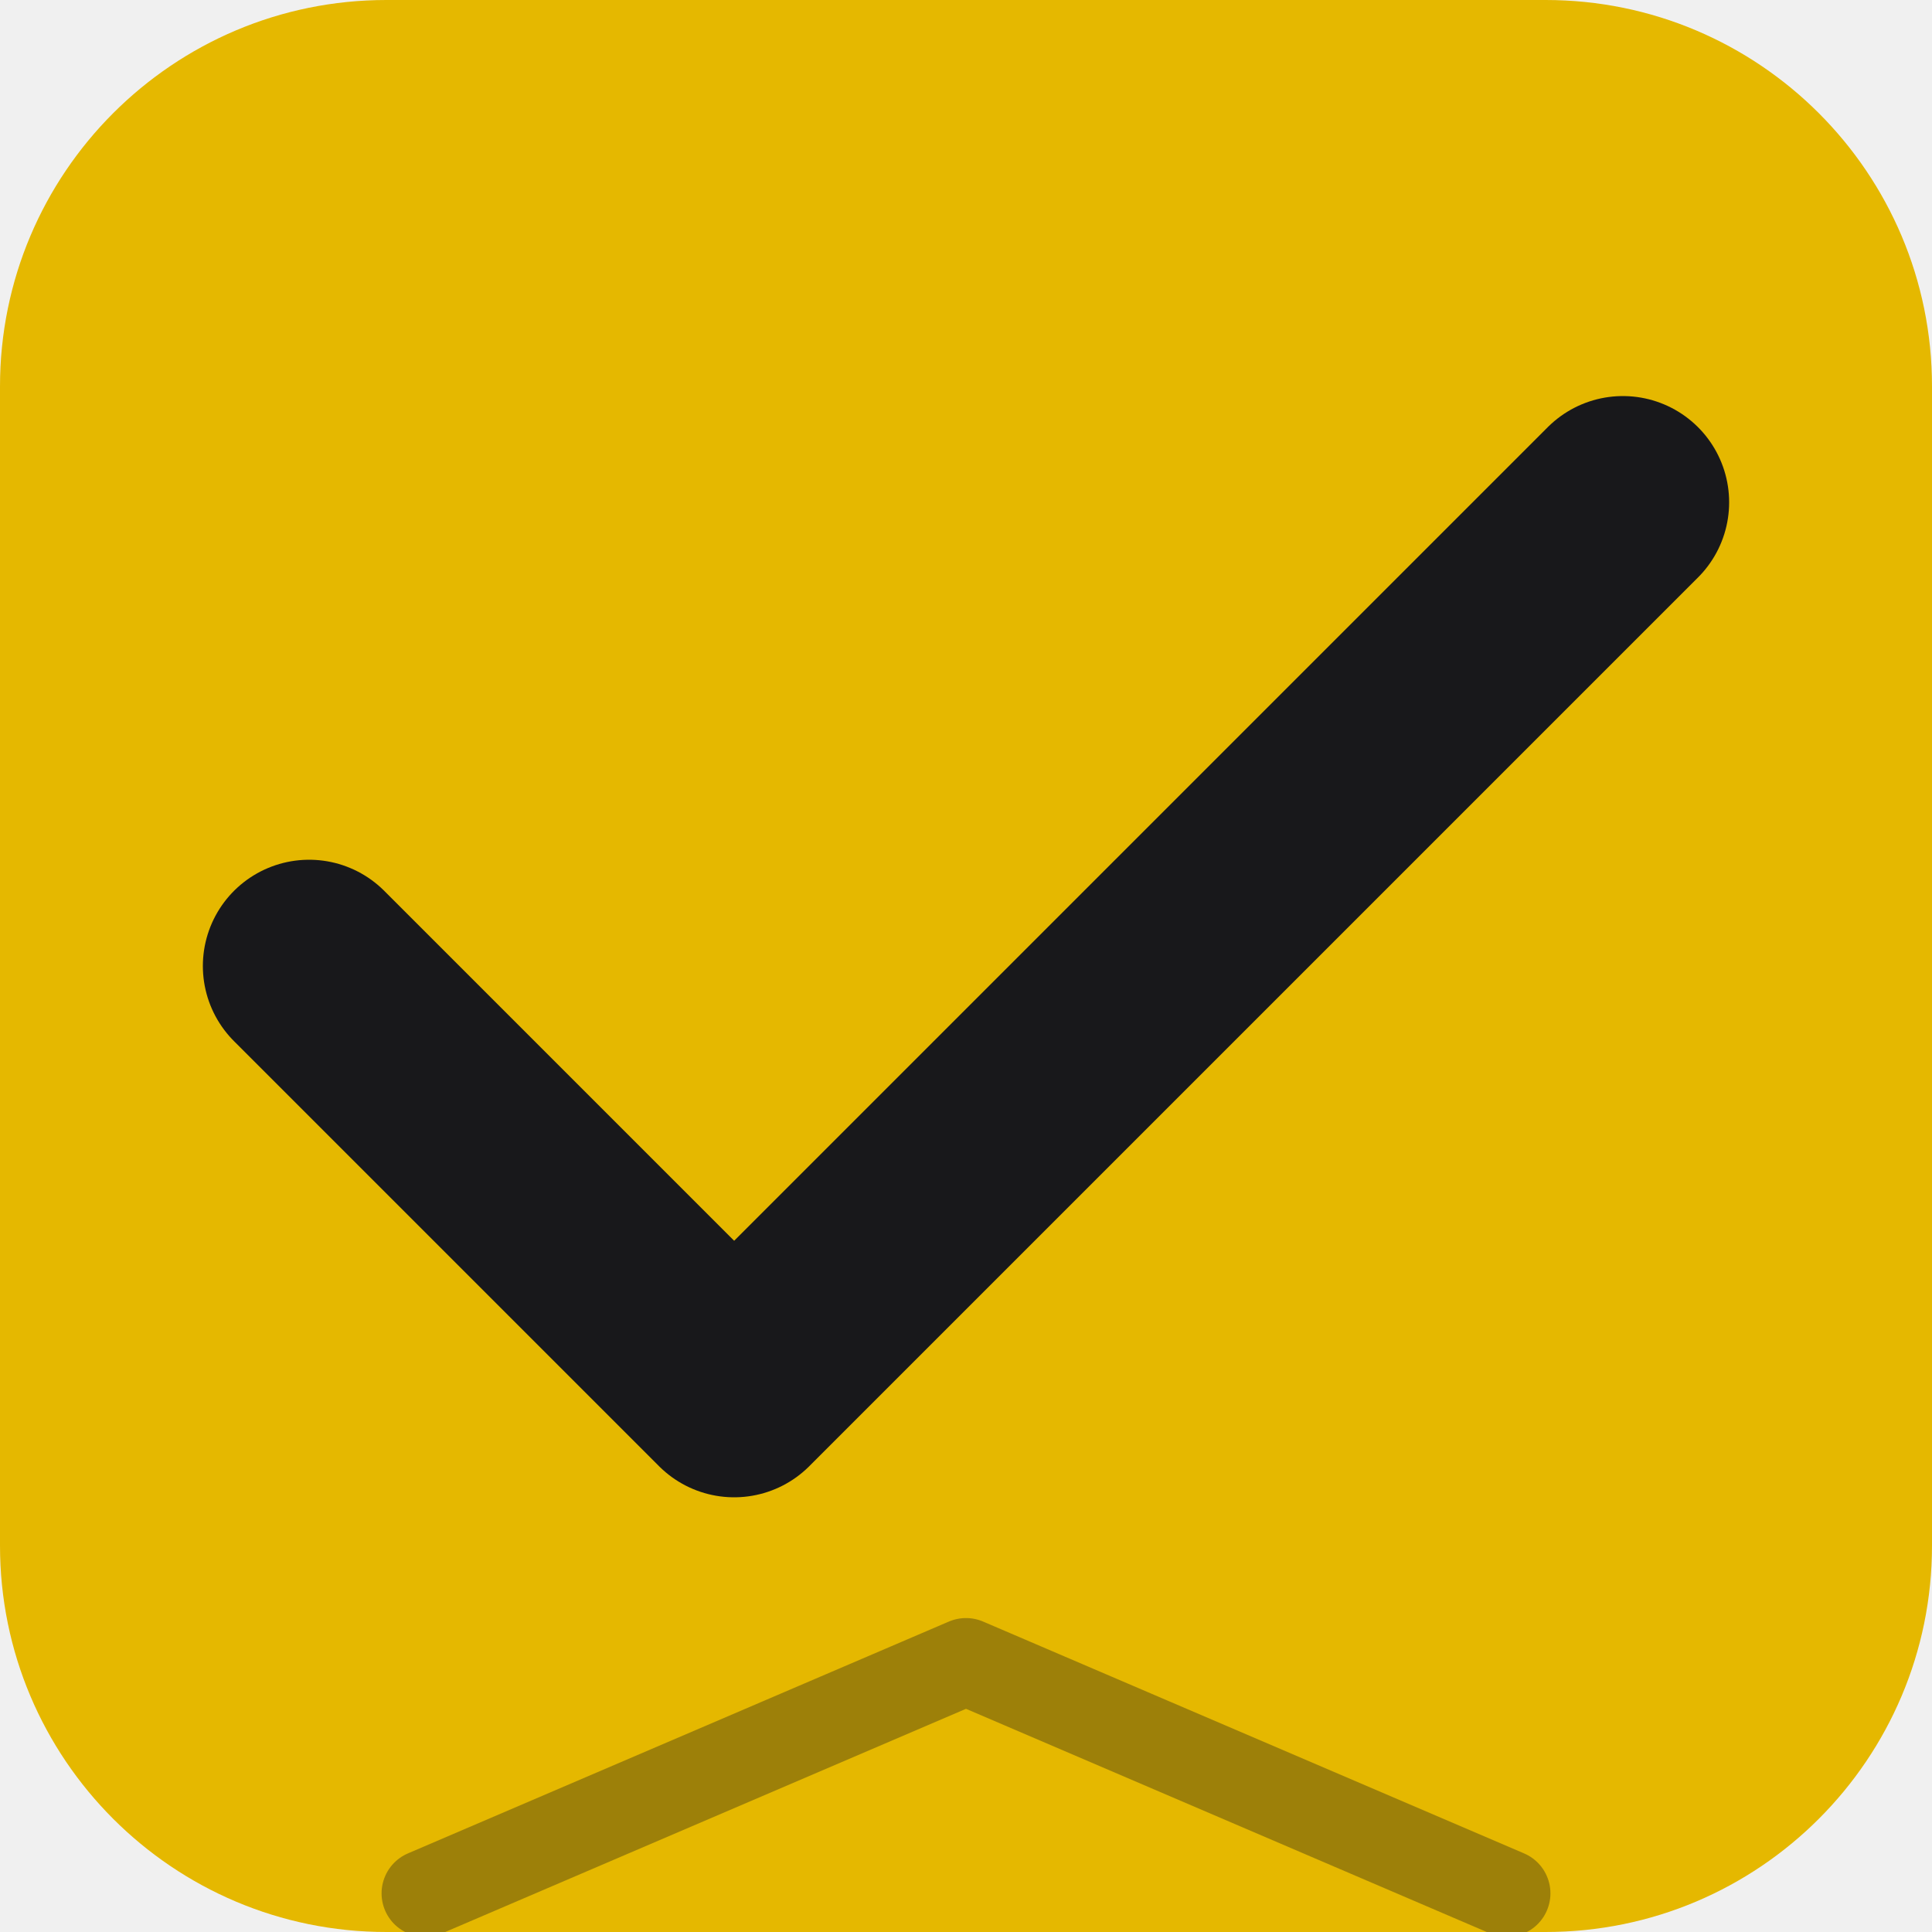
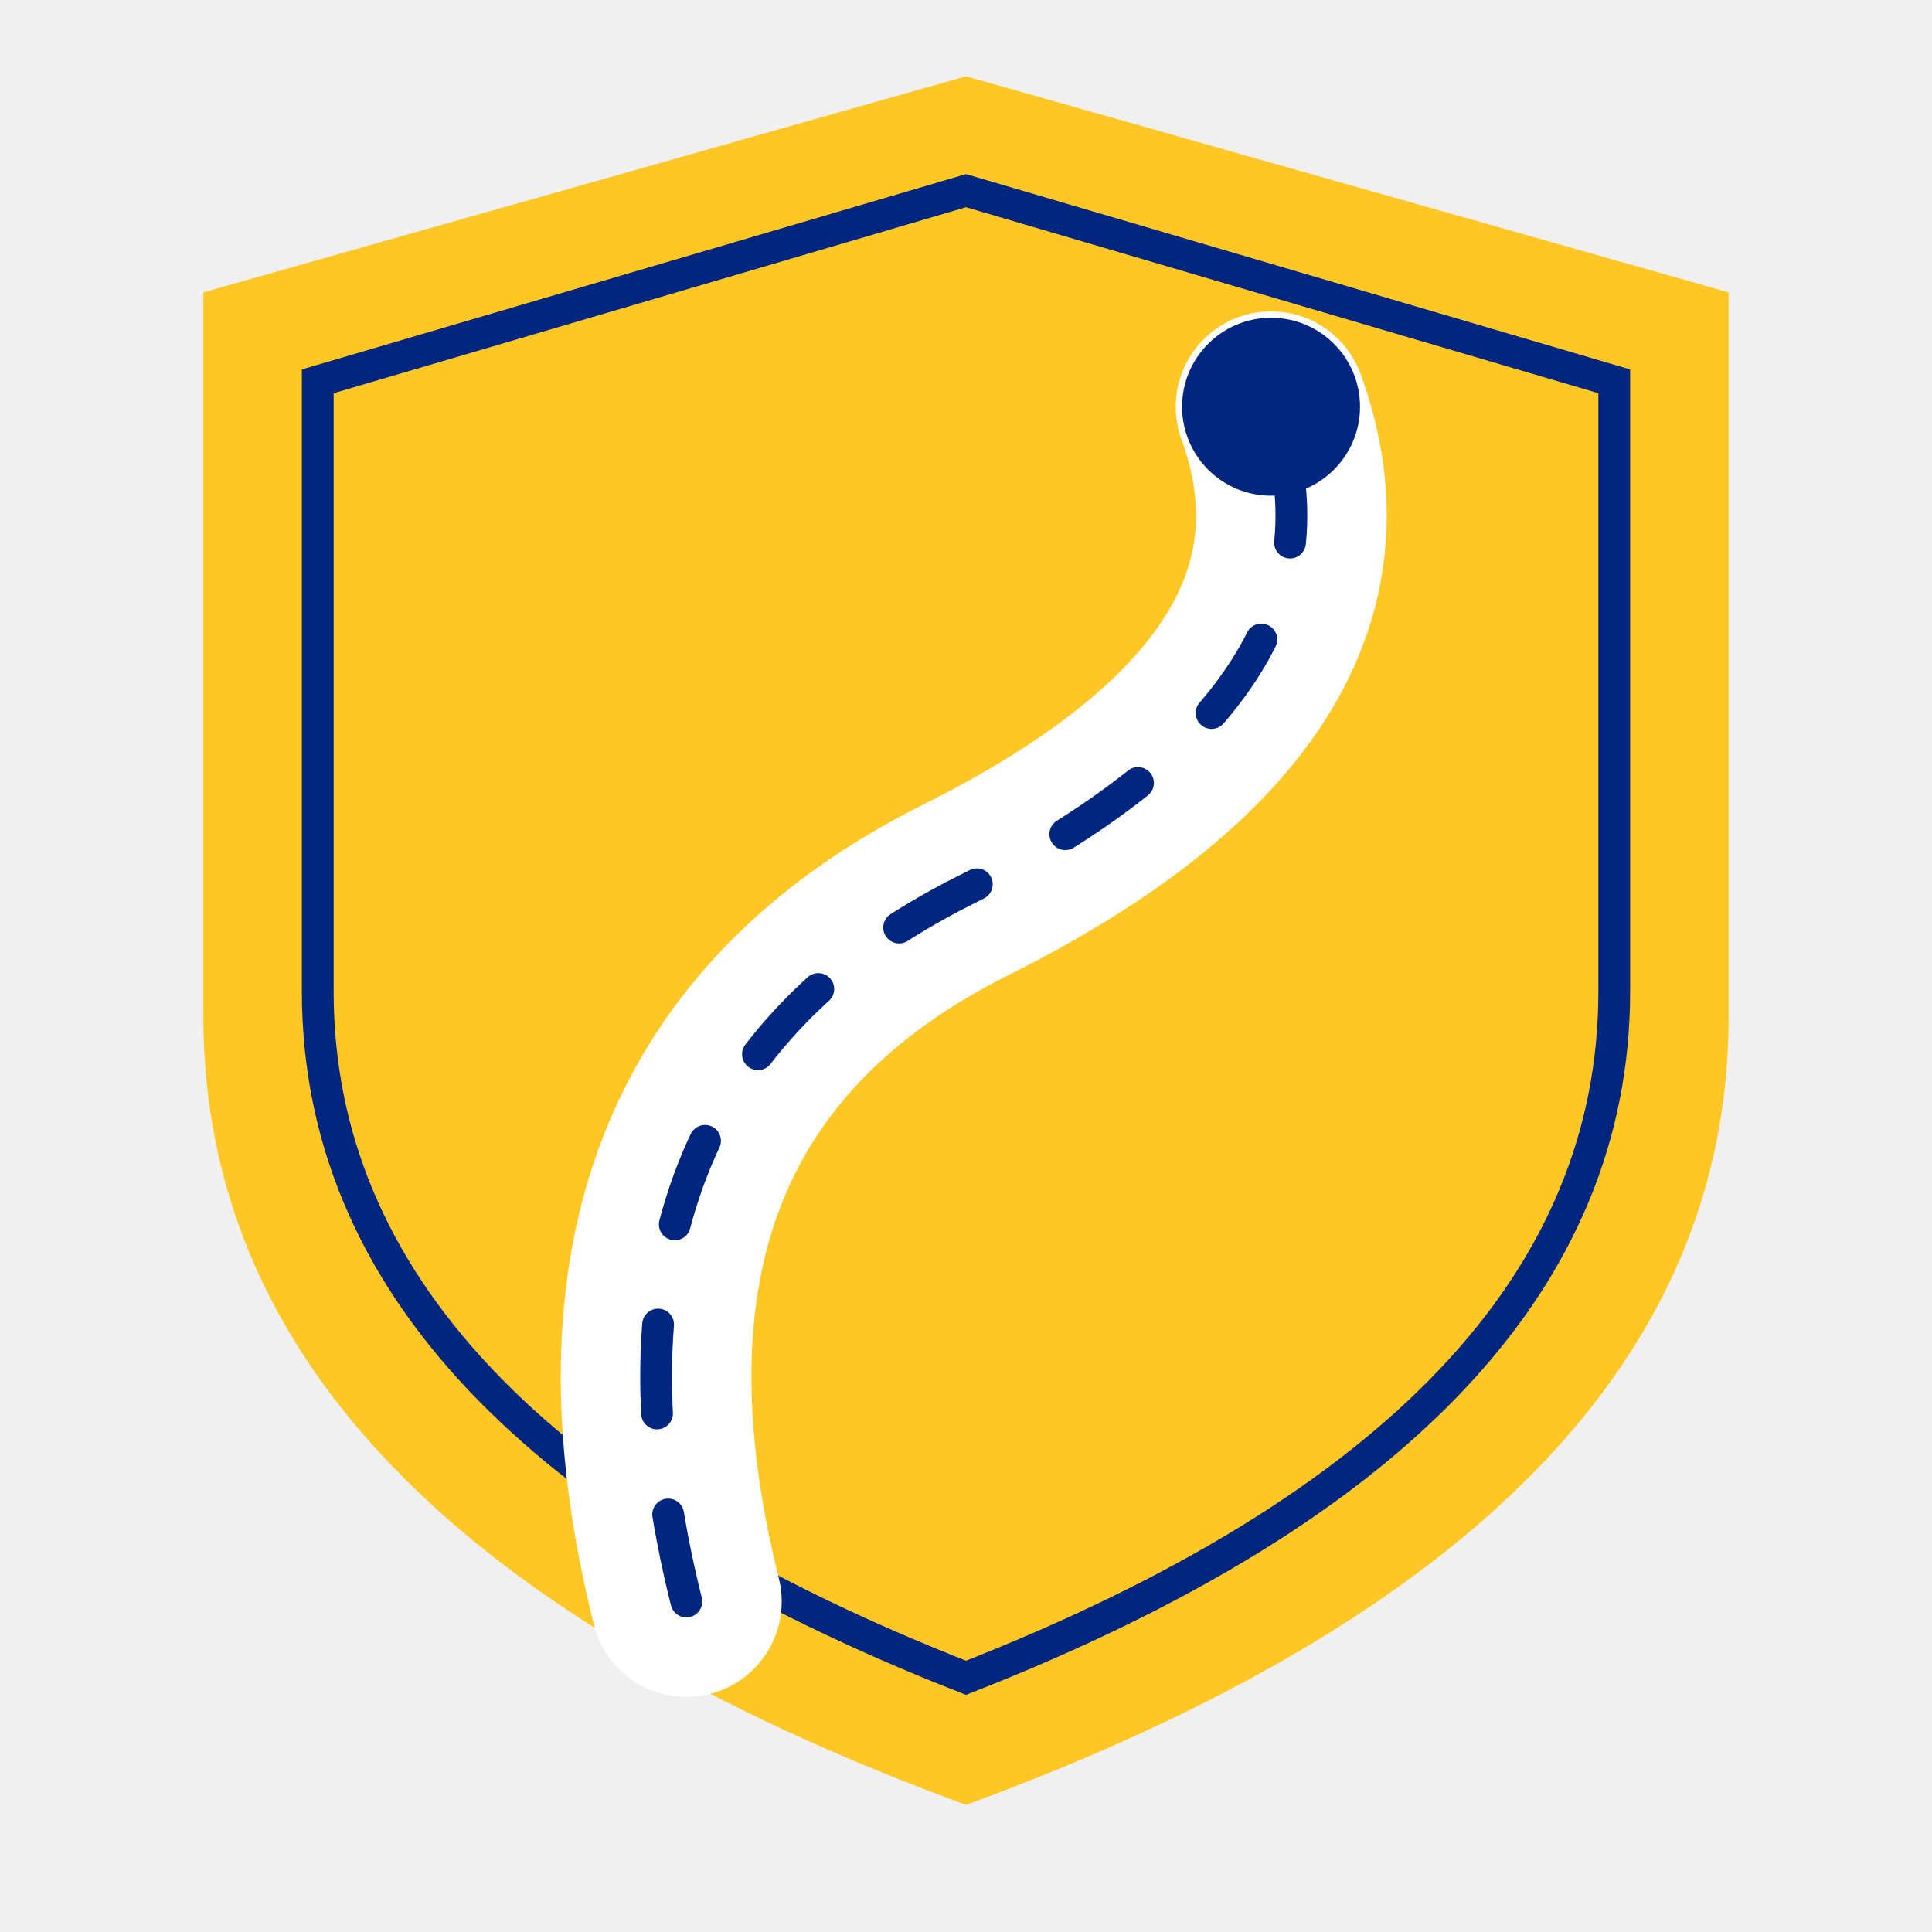
- <svg xmlns="http://www.w3.org/2000/svg" width="100" height="100" viewBox="0 0 100 100" fill="none">
-   <rect width="100" height="100" rx="20" fill="#E5B800" />
-   <path d="M50 86 L22 98 M50 86 L78 98" stroke="#18181B" stroke-width="4.5" stroke-linecap="round" opacity="0.35" />
-   <path d="M16 50 L38 72 L84 26" stroke="#18181B" stroke-width="11" stroke-linecap="round" stroke-linejoin="round" />
+ <svg xmlns="http://www.w3.org/2000/svg" width="140" height="140" viewBox="30 30 140 152" role="img">
+   <g>
+     <path d="M100 36 L160 53 L160 110 Q160 150 100 172 Q40 150 40 110 L40 53 Z" fill="#FFC726" />
+     <path d="M100 45 L151 60 L151 108 Q151 142 100 162 Q49 142 49 108 L49 60 Z" fill="none" stroke="#00267F" stroke-width="2.5" />
+     <path d="M78 156 Q68 116 100 100 Q132 84 124 62" fill="none" stroke="#FFFFFF" stroke-width="15" stroke-linecap="round" />
+     <path d="M78 156 Q68 116 100 100 Q132 84 124 62" fill="none" stroke="#00267F" stroke-width="2.5" stroke-linecap="round" stroke-dasharray="7 8" />
+     <circle cx="124" cy="62" r="7" fill="#00267F" />
+   </g>
</svg>
